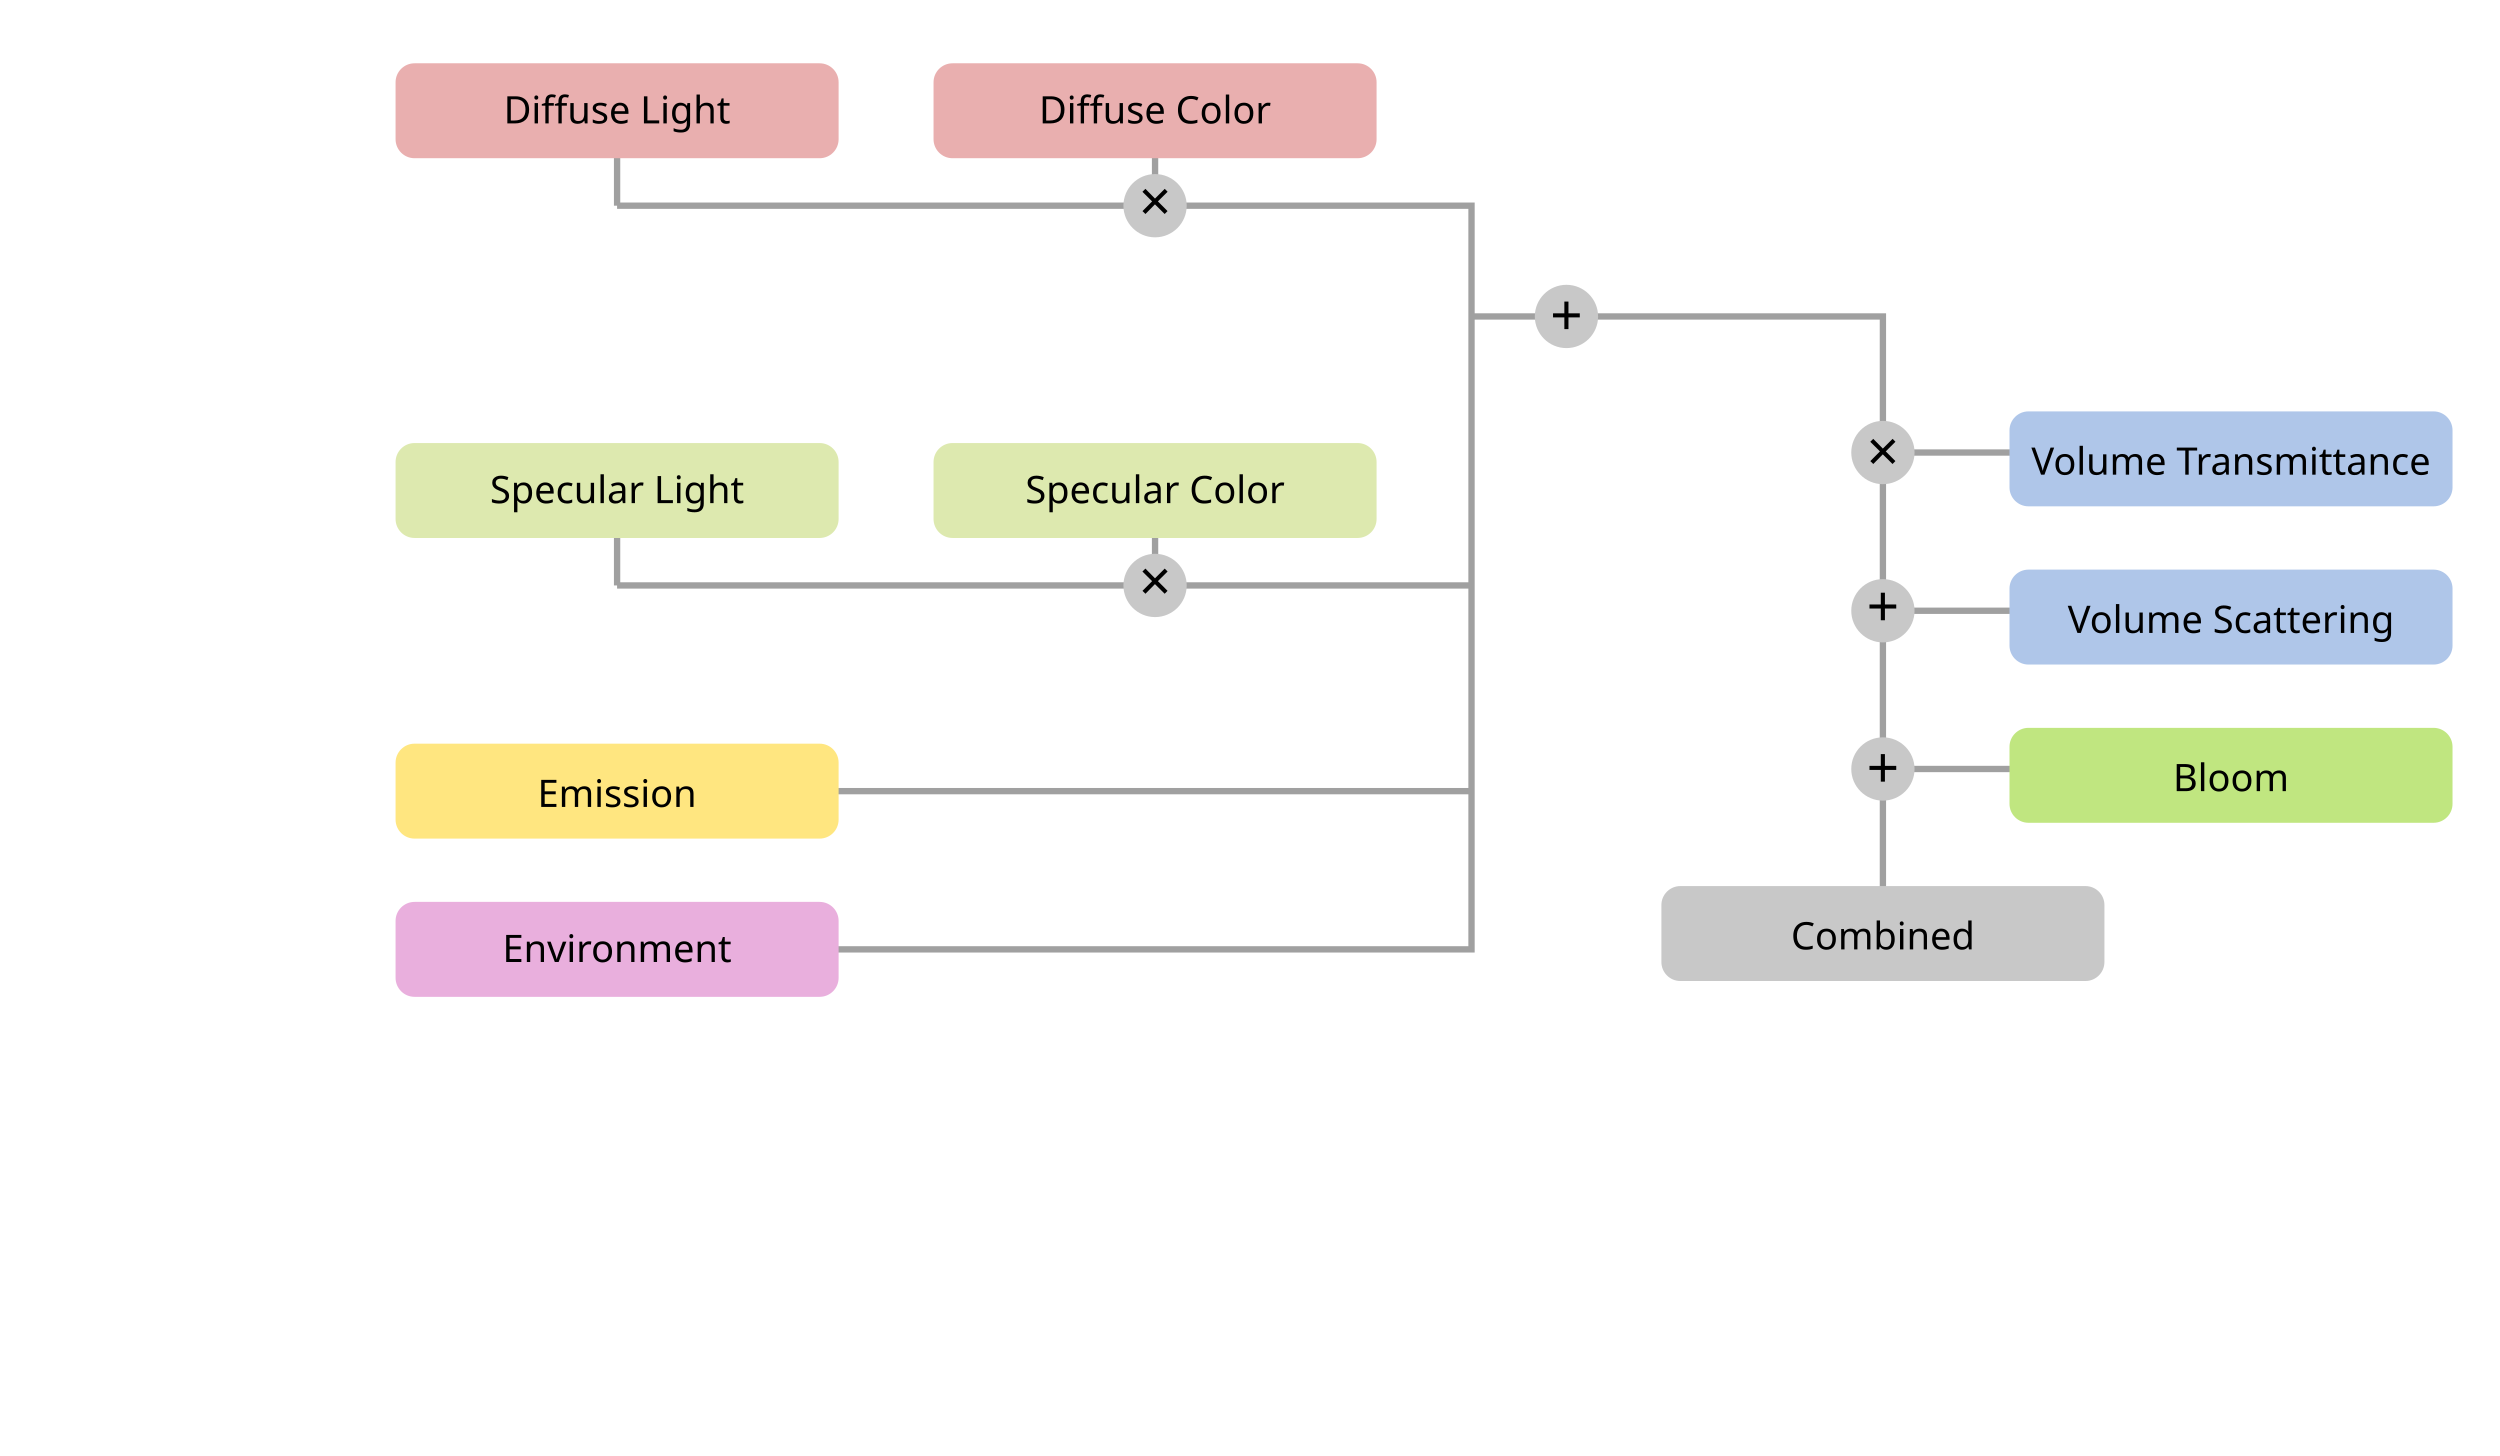
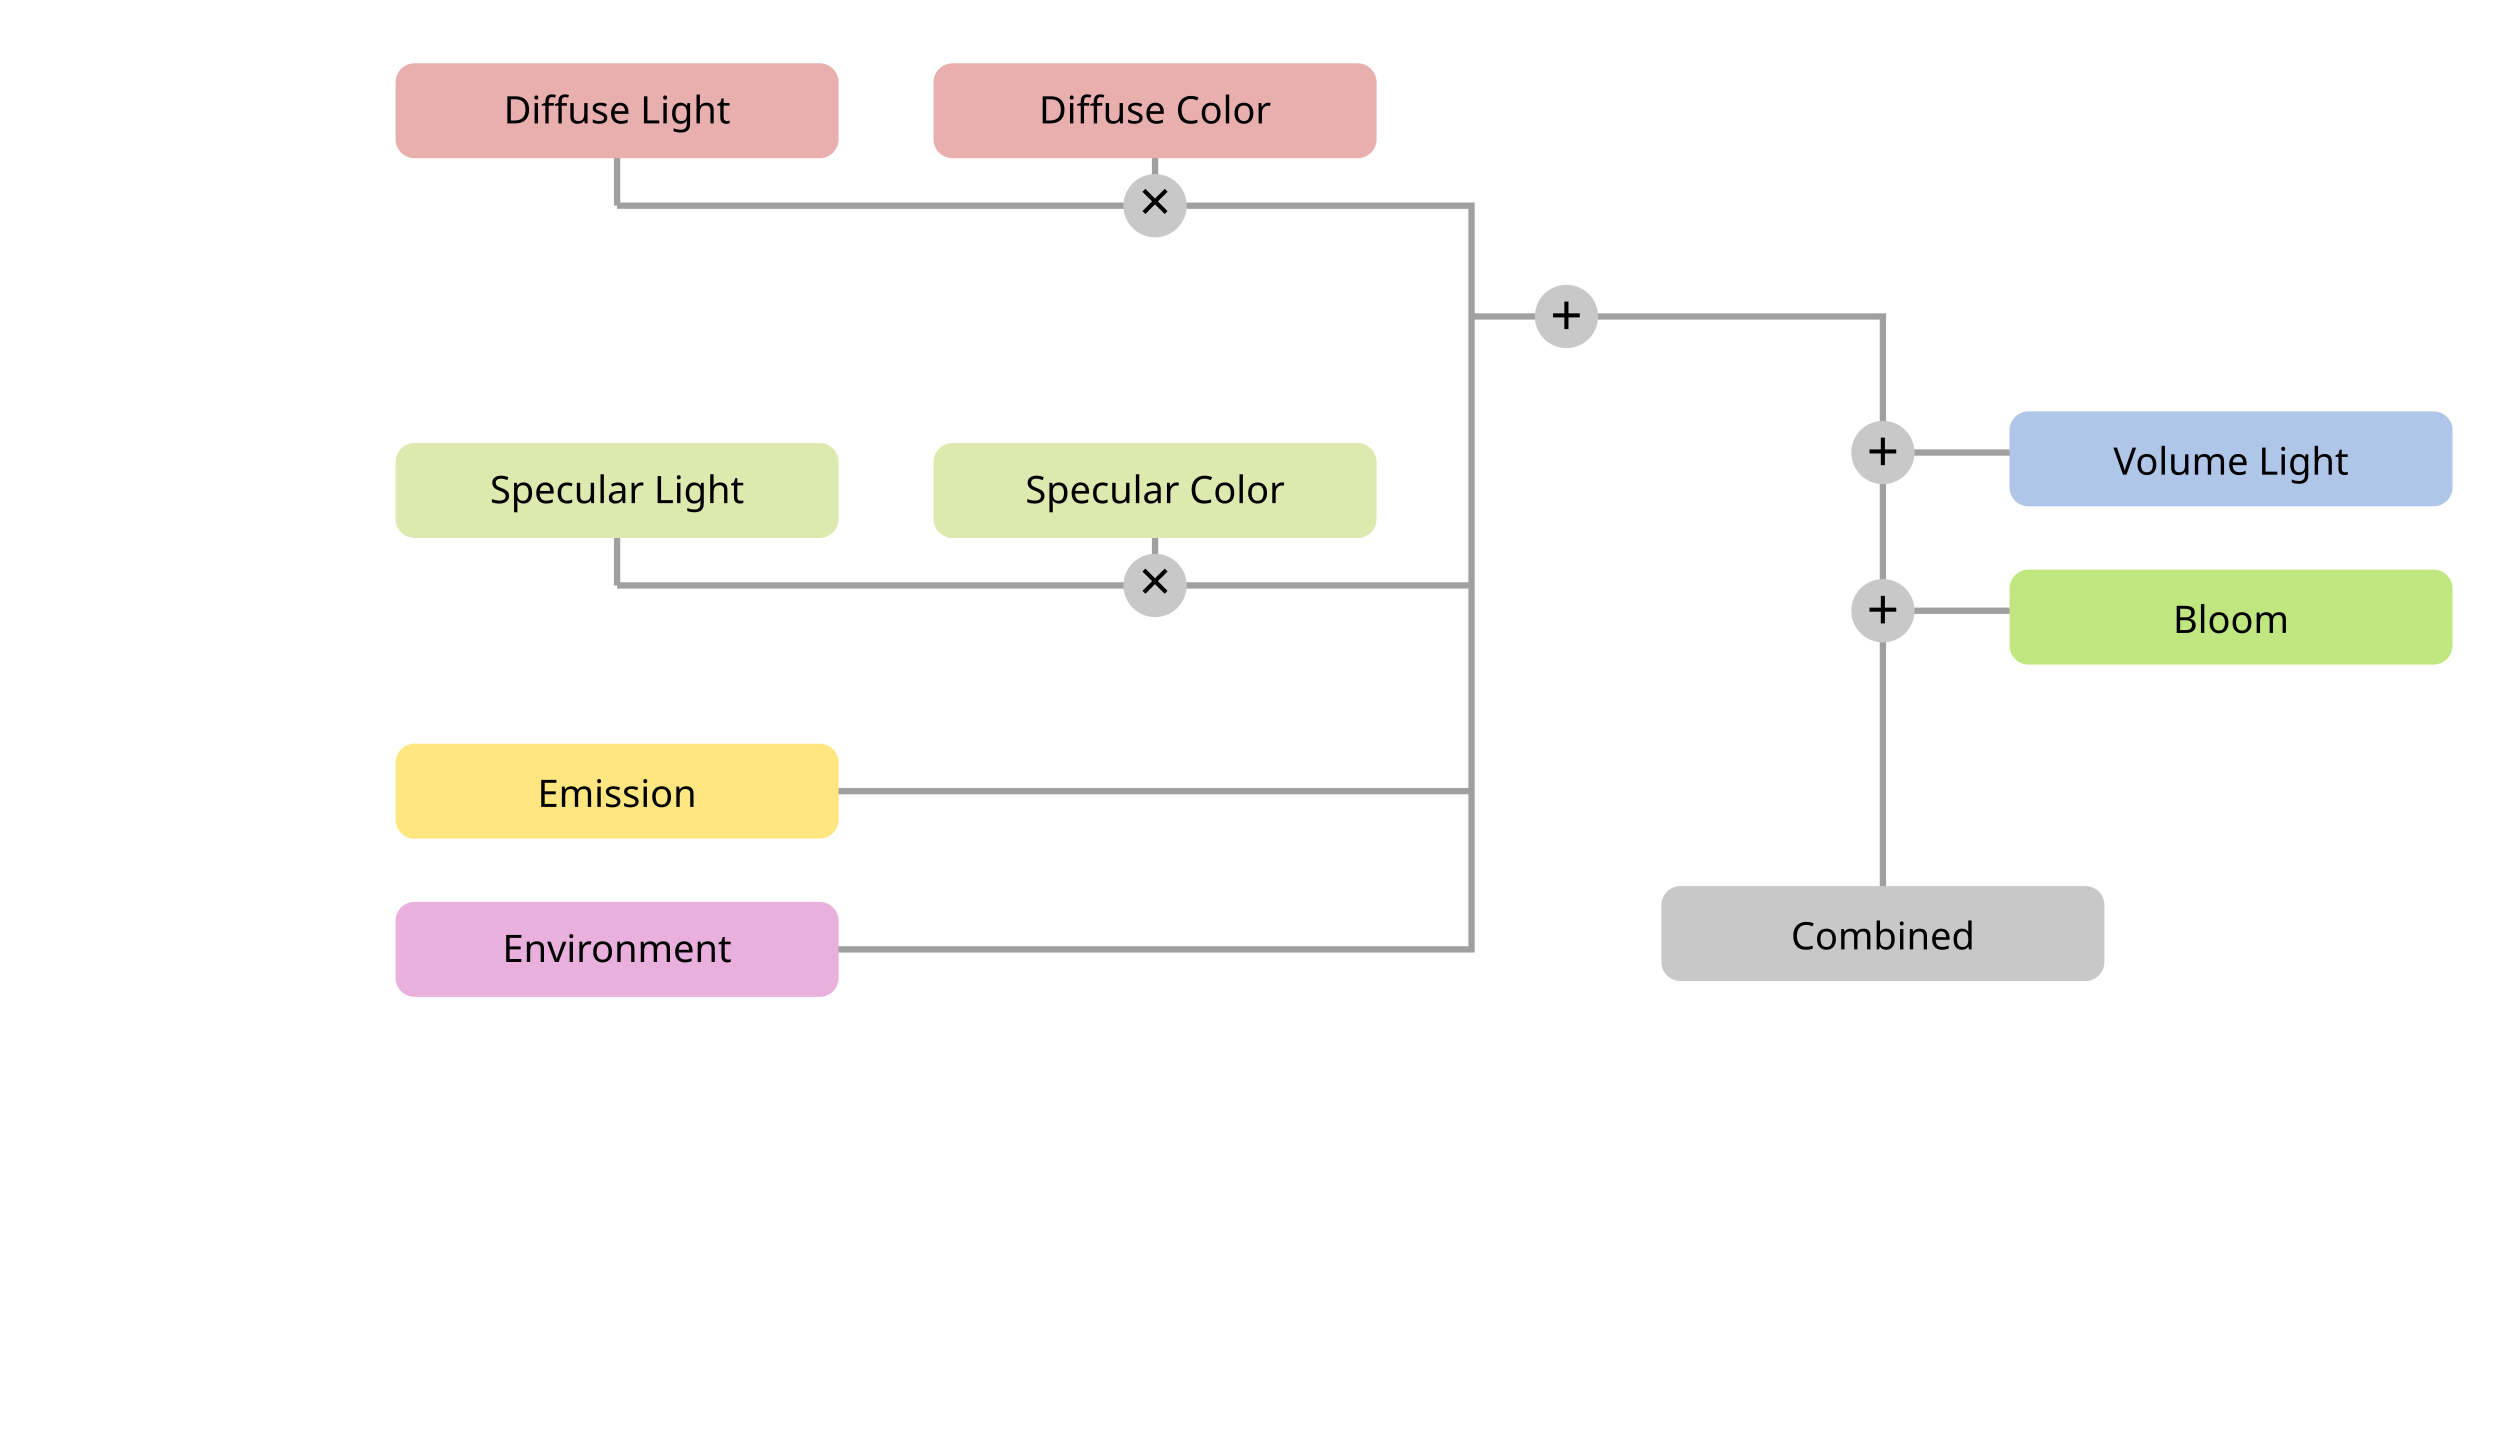
<svg xmlns="http://www.w3.org/2000/svg" width="790px" height="460px" viewBox="0 0 580 460">
-   <path fill="none" stroke="#A0A0A0" stroke-width="2" d="  M90,35V65  M90,155V185  M260,35V65  M260,155V185  M90,65H360V300H90  M90,185H360  M90,250H360  M360,100H490V300  M490,143H550  M490,193H550  M490,243H550  " />
+   <path fill="none" stroke="#A0A0A0" stroke-width="2" d="  M90,35V65  M90,155V185  M260,35V65  M260,155V185  M90,65H360V300H90  M90,185H360  M90,250H360  M360,100H490V300  M490,143H550  M490,193H550  " />
  <g fill="#E9AFAF">
    <rect x="20" y="20" width="140" height="30" rx="6" />
    <rect x="190" y="20" width="140" height="30" rx="6" />
  </g>
  <g fill="#DDE9AF">
    <rect x="20" y="140" width="140" height="30" rx="6" />
    <rect x="190" y="140" width="140" height="30" rx="6" />
  </g>
  <g fill="#AFC6E9">
    <rect x="530" y="130" width="140" height="30" rx="6" />
-     <rect x="530" y="180" width="140" height="30" rx="6" />
  </g>
-   <rect fill="#C0E680" x="530" y="230" width="140" height="30" rx="6" />
+   <rect fill="#C0E680" x="530" y="180" width="140" height="30" rx="6" />
  <rect fill="#FFE680" x="20" y="235" width="140" height="30" rx="6" />
  <rect fill="#E9AFDD" x="20" y="285" width="140" height="30" rx="6" />
  <rect fill="#C8C8C8" x="420" y="280" width="140" height="30" rx="6" />
  <g fill="#C8C8C8">
    <circle cx="260" cy="65" r="10" />
    <circle cx="260" cy="185" r="10" />
    <circle cx="390" cy="100" r="10" />
    <circle cx="490" cy="143" r="10" />
    <circle cx="490" cy="193" r="10" />
-     <circle cx="490" cy="243" r="10" />
  </g>
  <g font-size="12px" font-family="Tahoma, sans-serif" text-anchor="middle">
    <g font-size="18px">
      <text x="260" y="70">×</text>
      <text x="260" y="190">×</text>
      <text x="390" y="106">+</text>
-       <text x="490" y="149">×</text>
-       <text x="490" y="198">+</text>
-       <text x="490" y="249">+</text>
+       <text x="490" y="149">+</text>
+       <text x="490" y="199">+</text>
    </g>
    <text x="90" y="39">Diffuse Light</text>
    <text x="260" y="39">Diffuse Color</text>
    <text x="90" y="159">Specular Light</text>
    <text x="260" y="159">Specular Color</text>
    <text x="90" y="255">Emission</text>
    <text x="90" y="304">Environment</text>
-     <text x="600" y="150">Volume Transmittance</text>
-     <text x="600" y="200">Volume Scattering</text>
-     <text x="600" y="250">Bloom</text>
+     <text x="600" y="150">Volume Light</text>
+     <text x="600" y="200">Bloom</text>
    <text x="490" y="300">Combined</text>
  </g>
</svg>
